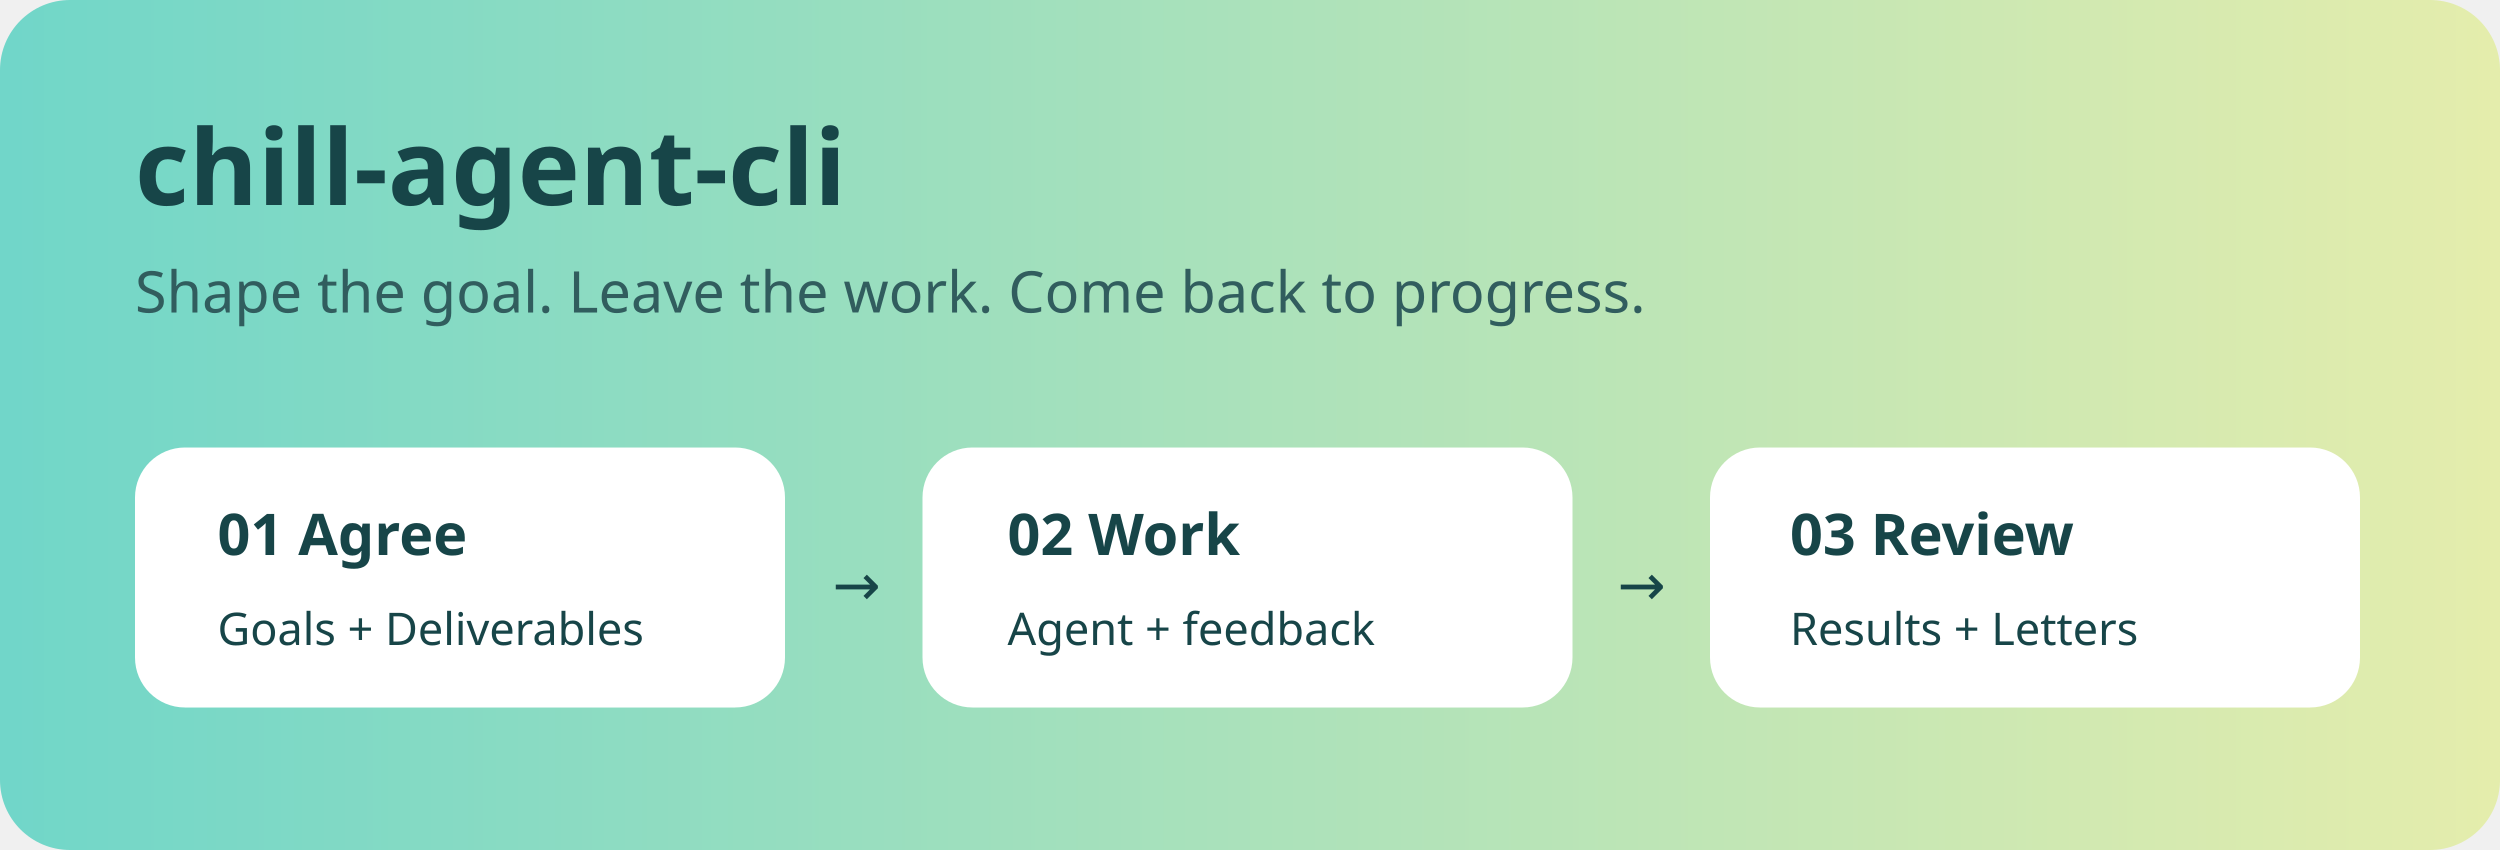
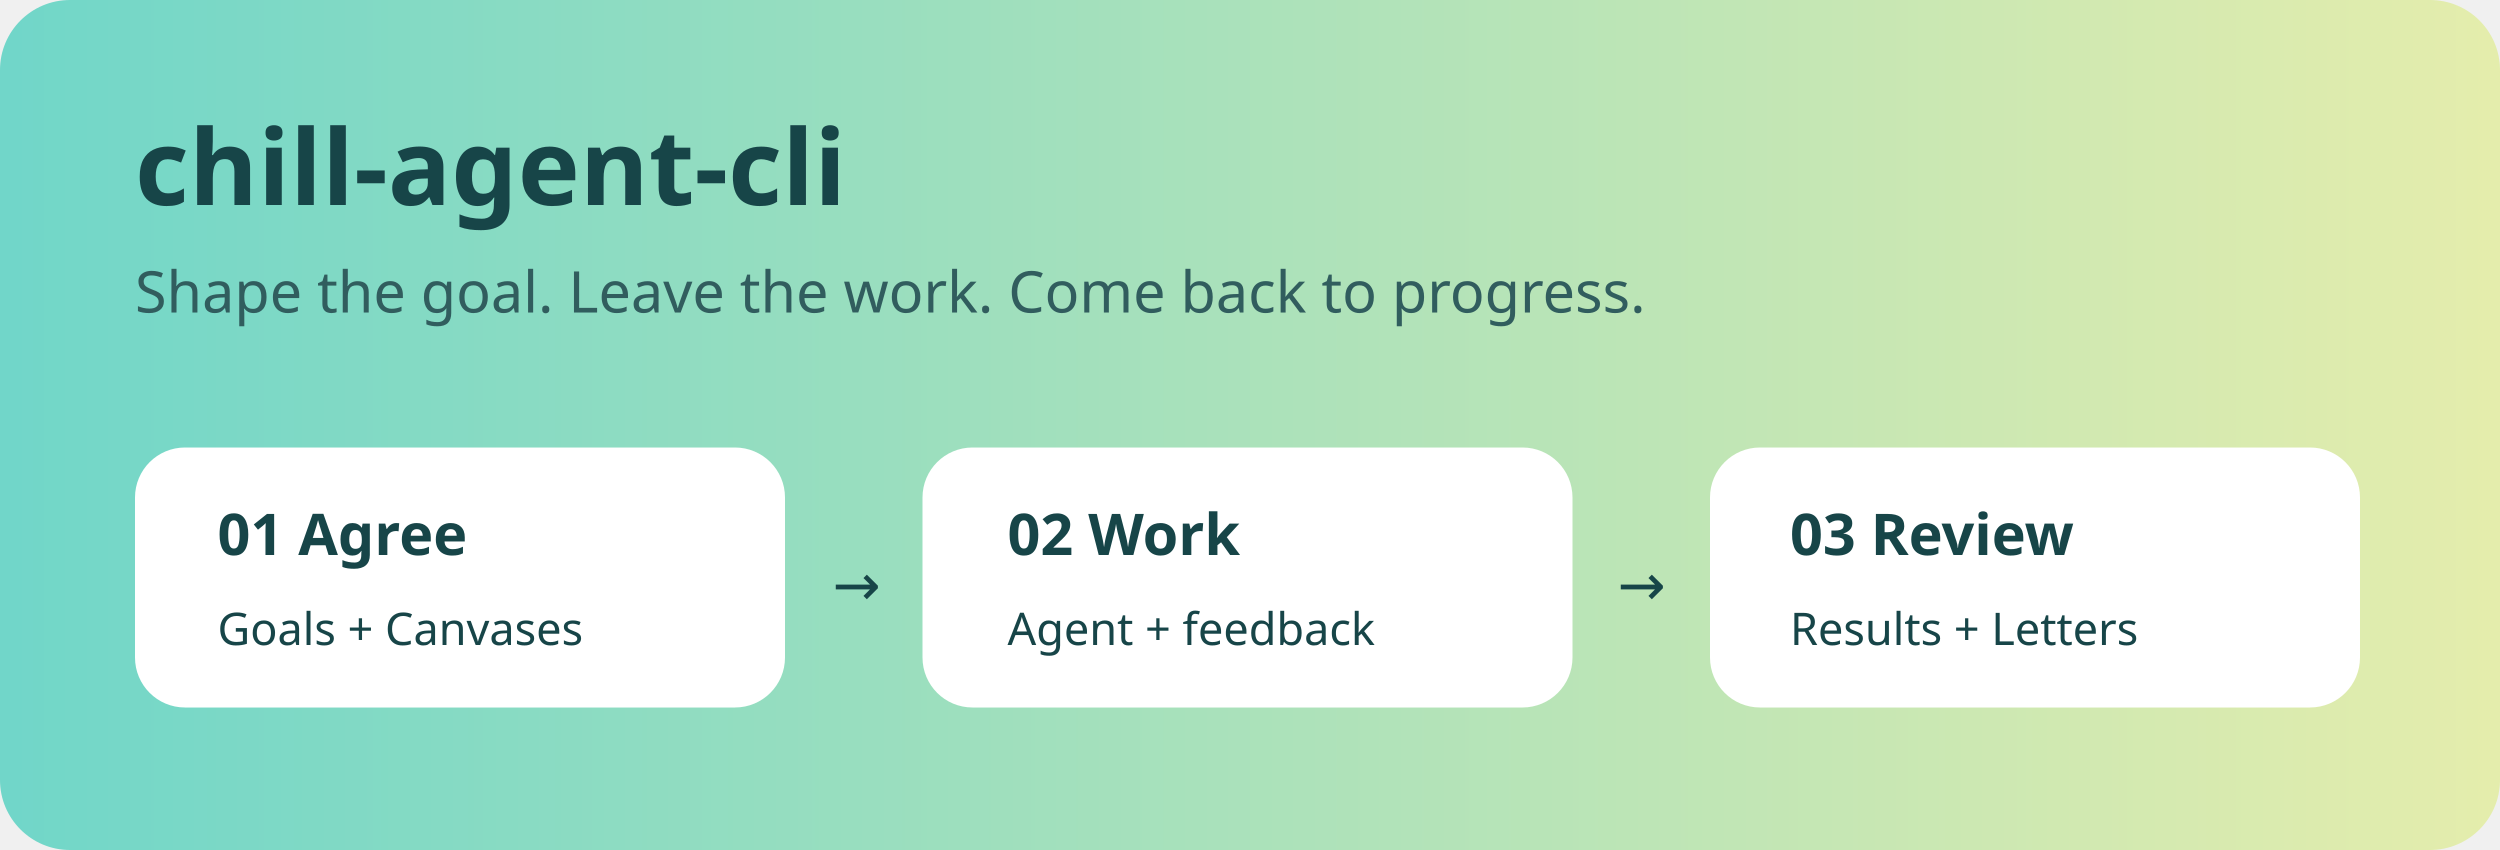
<svg xmlns="http://www.w3.org/2000/svg" width="1000" height="340" viewBox="0 0 1000 340">
  <defs>
    <linearGradient id="g">
      <stop stop-color="#70d6c9" />
      <stop offset="1" stop-color="#e5edac" />
    </linearGradient>
  </defs>
  <rect width="1000" height="340" rx="28" fill="url(#g)" />
  <text x="54" y="82" font-family="system-ui,sans-serif" font-size="42" font-weight="800" fill="#174548">chill-agent-cli</text>
  <text x="54" y="125" font-family="system-ui,sans-serif" font-size="23" fill="#315d5e">Shape the goal. Leave the work. Come back to progress.</text>
  <g font-family="system-ui,sans-serif" fill="#174548" font-size="23">
    <rect x="54" y="179" width="260" height="104" rx="20" fill="white" />
    <rect x="369" y="179" width="260" height="104" rx="20" fill="white" />
    <rect x="684" y="179" width="260" height="104" rx="20" fill="white" />
    <text x="87" y="222" font-weight="700">01  Agree</text>
-     <text x="87" y="258" font-size="18">Goals + Deliverables</text>
+     <text x="87" y="258" font-size="18">Goals + Canvases</text>
    <text x="403" y="222" font-weight="700">02  Work</text>
    <text x="403" y="258" font-size="18">Agent + feedback</text>
    <text x="716" y="222" font-weight="700">03  Review</text>
    <text x="716" y="258" font-size="18">Results + Letters</text>
    <text x="333" y="242">→</text>
    <text x="647" y="242">→</text>
  </g>
</svg>
